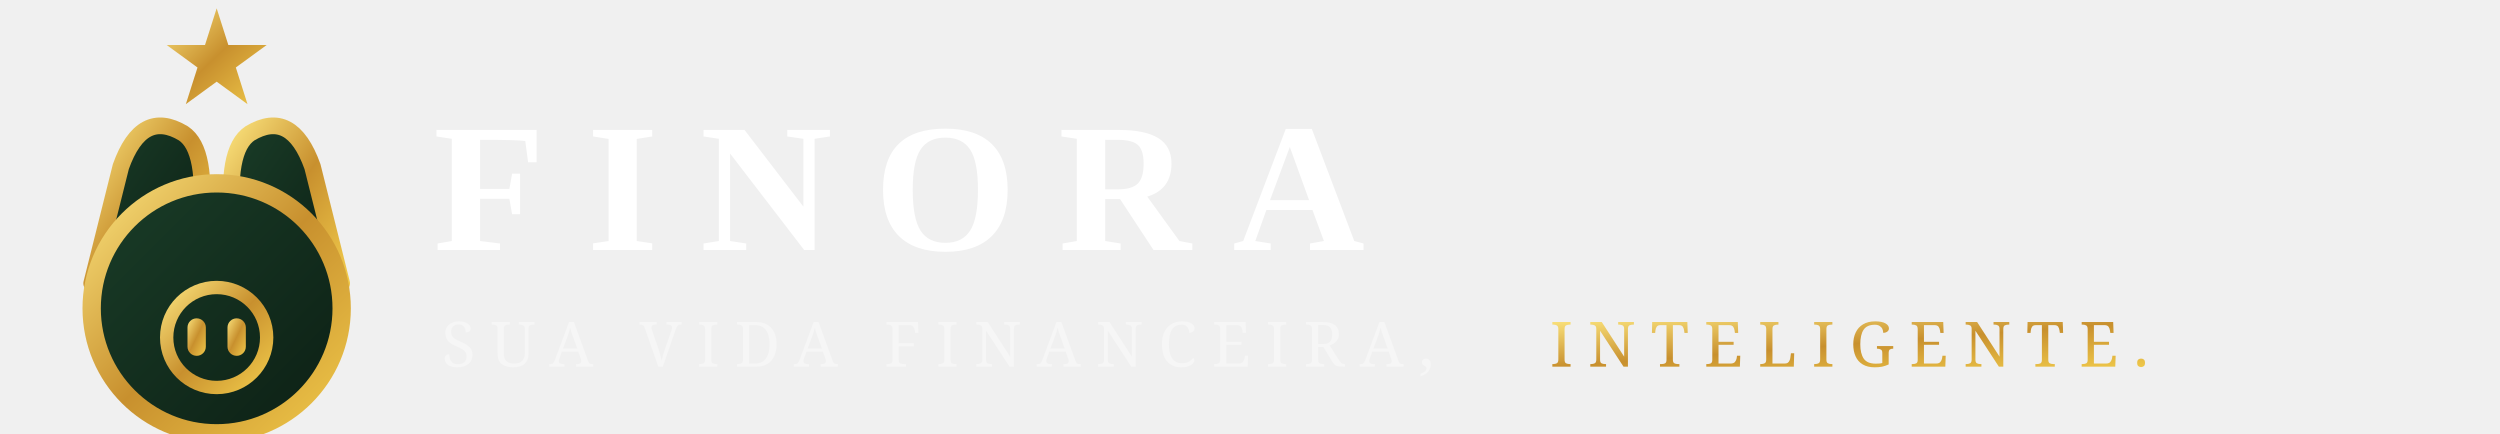
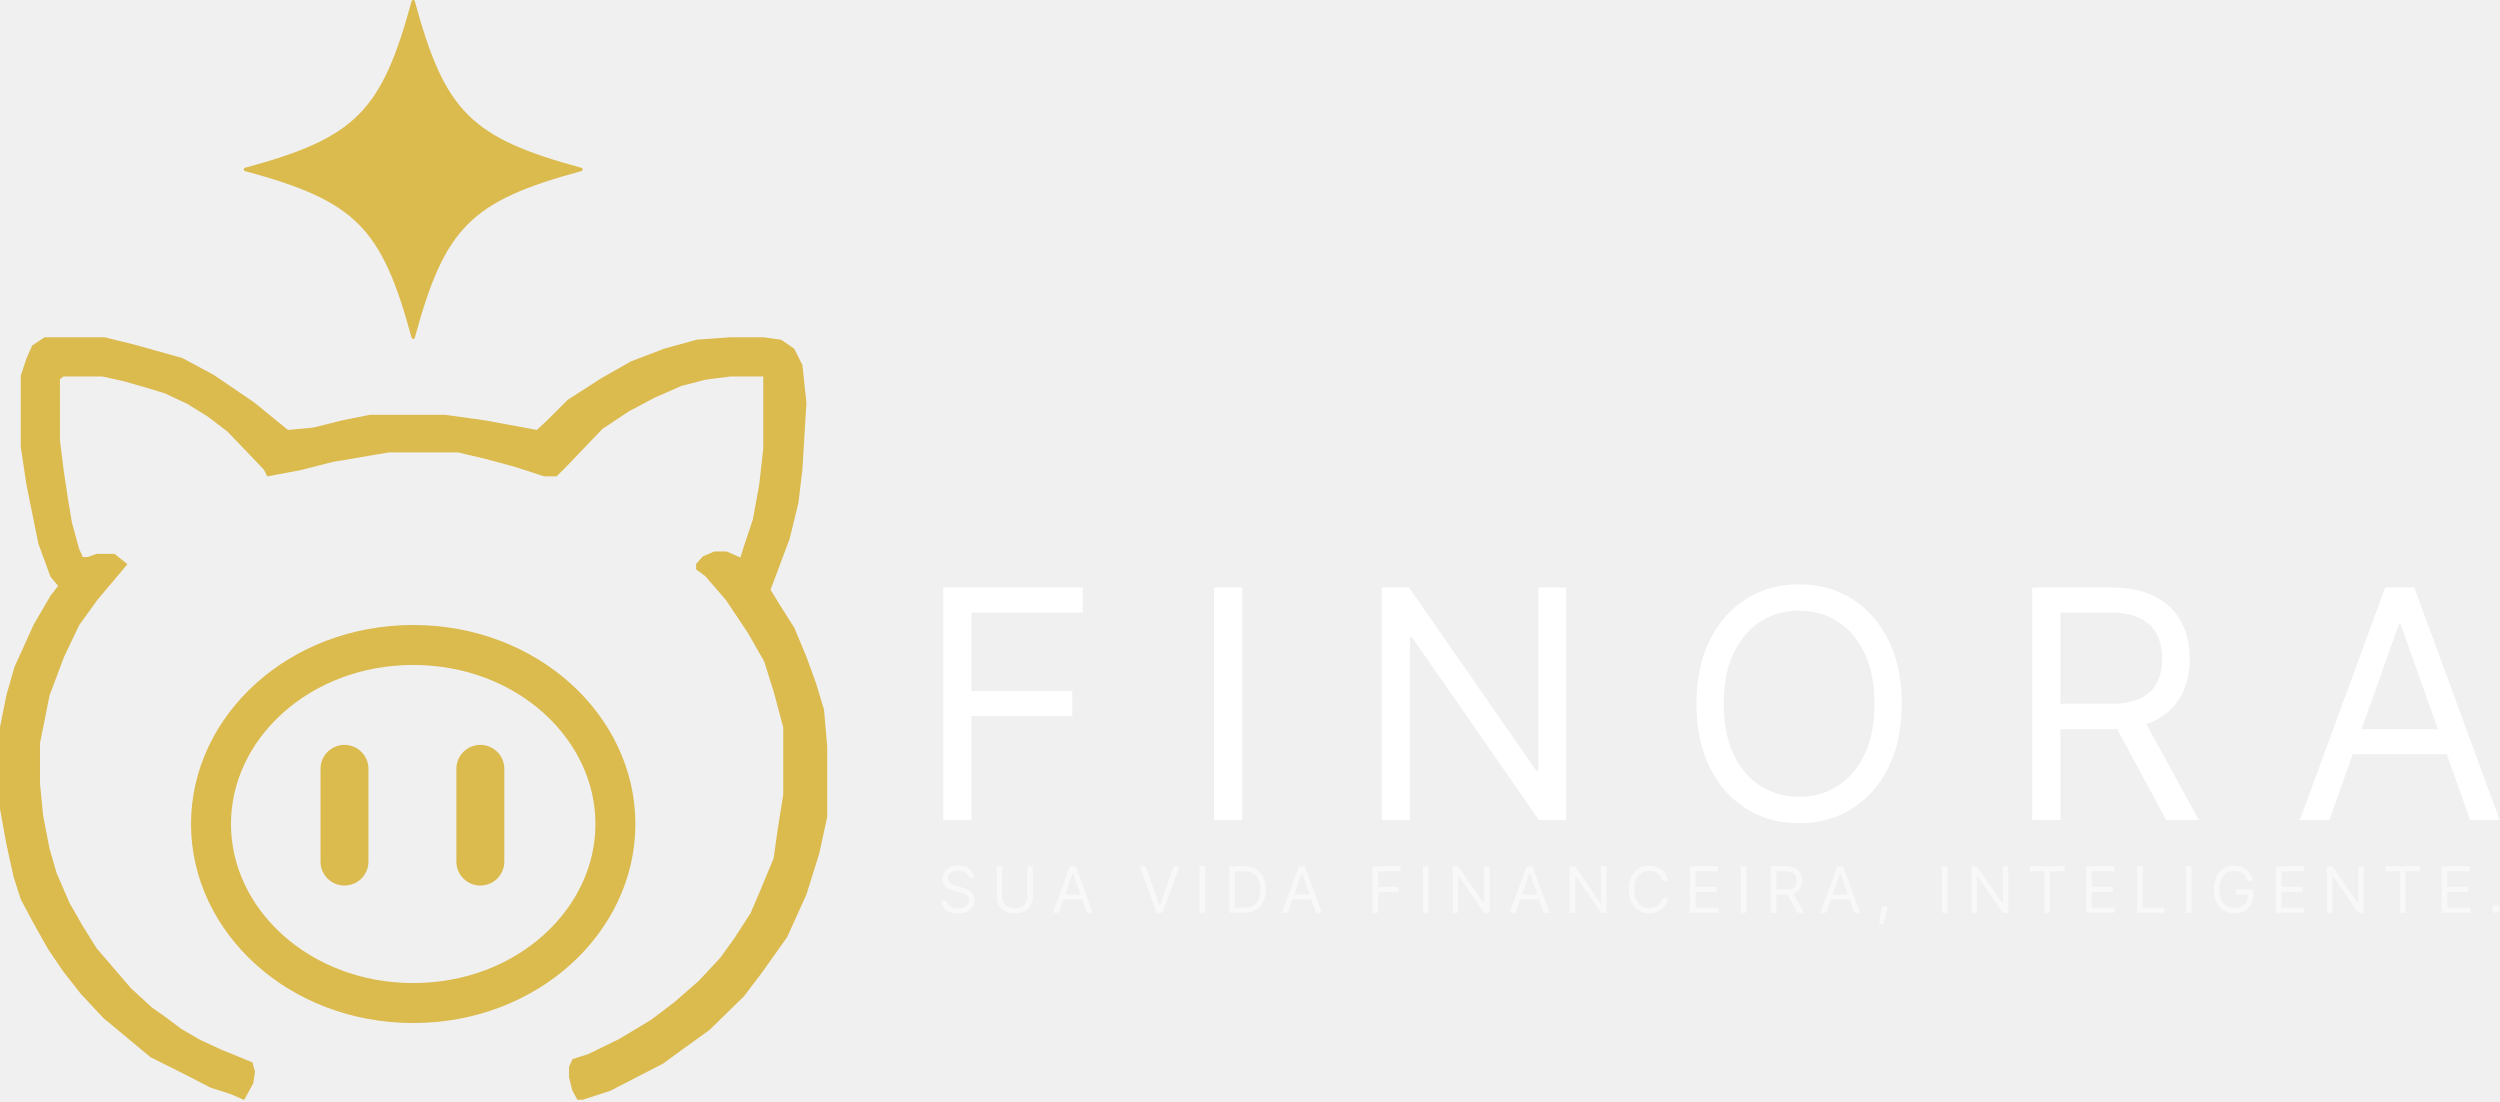
- <svg xmlns="http://www.w3.org/2000/svg" viewBox="0 0 300 52" fill="none">
-   <defs>
-     <linearGradient id="gold" x1="0%" y1="0%" x2="100%" y2="100%">
-       <stop offset="0%" stop-color="#F9E07A" />
-       <stop offset="50%" stop-color="#C8902E" />
-       <stop offset="100%" stop-color="#EFC84A" />
-     </linearGradient>
-     <linearGradient id="dark" x1="0%" y1="0%" x2="100%" y2="100%">
-       <stop offset="0%" stop-color="#1a3d28" />
-       <stop offset="100%" stop-color="#0c1f14" />
-     </linearGradient>
-   </defs>
-   <path d="M26 1 L27.4 5.4 L32 5.4 L28.3 8.1 L29.7 12.5 L26 9.8 L22.3 12.5 L23.7 8.1 L20 5.4 L24.6 5.4 Z" fill="url(#gold)" />
-   <path d="M11 34 L14.5 20 Q17 13 22 16 Q25 18 24 27 Z" fill="url(#dark)" stroke="url(#gold)" stroke-width="2" stroke-linejoin="round" />
-   <path d="M41 34 L37.5 20 Q35 13 30 16 Q27 18 28 27 Z" fill="url(#dark)" stroke="url(#gold)" stroke-width="2" stroke-linejoin="round" />
-   <circle cx="26" cy="37" r="15" fill="url(#dark)" stroke="url(#gold)" stroke-width="2.2" />
-   <circle cx="26" cy="40.5" r="6" fill="none" stroke="url(#gold)" stroke-width="1.6" />
-   <rect x="22.5" y="38.2" width="2.2" height="4.5" rx="1.1" fill="url(#gold)" />
-   <rect x="27.3" y="38.2" width="2.2" height="4.5" rx="1.1" fill="url(#gold)" />
-   <text x="52" y="30" font-family="Georgia, 'Times New Roman', serif" font-size="22" font-weight="700" letter-spacing="5" fill="#ffffff">FINORA</text>
-   <text x="53" y="44" font-family="Georgia, serif" font-size="7.5" letter-spacing="1.8" fill="rgba(255,255,255,0.38)">SUA VIDA FINANCEIRA, </text>
-   <text x="186" y="44" font-family="Georgia, serif" font-size="7.5" letter-spacing="1.8" fill="url(#gold)">INTELIGENTE.</text>
+ <svg xmlns="http://www.w3.org/2000/svg" width="1564" height="689" viewBox="0 0 1564 689" fill="none">
+   <path d="M138 657L157.5 665L159 670.5L158 677.5L152.5 687.5L144.5 684L132 680L116.5 672L94.5 661L65 636.5L51 621.5L40 607.5L30.5 593.5L21.5 577.5L13.5 562.5L9 548.5L4.5 528L0.5 506V477.5V455L4.5 435L9.5 417.5L21.5 391L32 373L37 366.5L32 360.5L24.5 340L17 303L13.5 279.5V250V235L17 224.5L20.5 216.5L28 211.5H44.5H65.5L85.5 216.5L114 224.5L133.5 235L158.5 252L180 269.5L196 268L214 263.5L231.5 260H251H278.5L303.5 263.5L336 269.5L342.5 263.5L355.5 250.5L376.5 237L395 226.5L416 218.5L436 213L457 211.5H477.5L488.5 213L496.5 218.5L501.5 228.5L504 252L501.5 293.5L499 314.5L493.5 337L481.5 369L487 378L496.5 393L504 411L510 427.5L515 444L517 467V489V511L512 534L504 559.5L492 586L476 608.5L465 623L443.5 644L427.5 655.5L414.5 665L397 674L381.5 682L364.5 687.5H361.5L358.5 682L356.5 674V667.5L358.5 663L368 660L387.5 650.5L407.5 638.5L422 627.5L437.5 614L451 599.5L460 587L470 571.5L476 557.5L484.5 537L487 519L490.5 497V476V455L484.5 432.5L478.5 413.5L468.5 396L454.5 375L441.5 360L436 356V353L440 348.5L447 345.5H454.5L463.5 349.5L466 341.5L471.5 325L475.5 303L478 280.5V259V235H469H457L441.5 237L426 241L409 248.5L393 257L376.5 268L354 291.5L348 297.5H340.5L322 291.5L303.5 286.5L286.5 282.5H274.5H260.5H248.5H243.5L231.5 284.5L220 286.5L208 288.5L188.5 293.5L167.5 297.5L165.5 293.5L155 282.5L142.5 269.5L130 260L117 252L103 245.5L91.5 242L77.5 238L64 235H44.5H39.5L37 237V245.5V260V275.5L39.5 295.5L42 312L44.5 327L49 343.5L51.5 349H55L60.5 347H64H71.5L79 353L74 359L60.5 375L49 391L39.5 411L30.5 435L24.5 465V490L26.5 510.5L30.5 531L35 546.5L43 565L51 579L60 593.5L81.5 618.5L94.5 630.5L103 636.5L113 644L125 651L138 657Z" fill="#DBBA4E" stroke="#DBBA4E" />
+   <path d="M258.5 403.5C329.695 403.5 385 454.904 385 515.5C385 576.096 329.695 627.5 258.5 627.5C187.305 627.5 132 576.096 132 515.5C132 454.904 187.305 403.5 258.5 403.5Z" stroke="#DBBA4E" stroke-width="25" />
+   <rect x="200.5" y="466" width="30" height="88" rx="15" fill="#DBBA4E" />
+   <rect x="285.5" y="466" width="30" height="88" rx="15" fill="#DBBA4E" />
+   <path d="M363.712 107.03C294.591 125.778 278.278 142.091 259.53 211.212C259.245 212.263 257.755 212.263 257.47 211.212C238.722 142.091 222.409 125.778 153.288 107.03C152.237 106.745 152.237 105.255 153.288 104.97C222.409 86.222 238.722 69.909 257.47 0.788C257.755 -0.263 259.245 -0.263 259.53 0.788C278.278 69.909 294.591 86.222 363.712 104.97C364.763 105.255 364.763 106.745 363.712 107.03Z" fill="#DBBA4E" />
+   <path d="M590.114 513V367.545H677.33V383.17H607.727V432.318H670.795V447.943H607.727V513H590.114ZM777.11 367.545V513H759.496V367.545H777.11ZM979.767 367.545V513H962.722L883.46 398.795H882.04V513H864.426V367.545H881.472L961.017 482.034H962.438V367.545H979.767ZM1189.74 440.273C1189.74 455.614 1186.97 468.871 1181.43 480.045C1175.89 491.22 1168.29 499.837 1158.63 505.898C1148.97 511.958 1137.94 514.989 1125.53 514.989C1113.13 514.989 1102.1 511.958 1092.44 505.898C1082.78 499.837 1075.18 491.22 1069.64 480.045C1064.1 468.871 1061.33 455.614 1061.33 440.273C1061.33 424.932 1064.1 411.674 1069.64 400.5C1075.18 389.326 1082.78 380.708 1092.44 374.648C1102.1 368.587 1113.13 365.557 1125.53 365.557C1137.94 365.557 1148.97 368.587 1158.63 374.648C1168.29 380.708 1175.89 389.326 1181.43 400.5C1186.97 411.674 1189.74 424.932 1189.74 440.273ZM1172.69 440.273C1172.69 427.678 1170.59 417.048 1166.37 408.384C1162.21 399.719 1156.55 393.161 1149.4 388.71C1142.3 384.259 1134.34 382.034 1125.53 382.034C1116.73 382.034 1108.75 384.259 1101.6 388.71C1094.5 393.161 1088.84 399.719 1084.63 408.384C1080.46 417.048 1078.38 427.678 1078.38 440.273C1078.38 452.867 1080.46 463.497 1084.63 472.162C1088.84 480.827 1094.5 487.384 1101.6 491.835C1108.75 496.286 1116.73 498.511 1125.53 498.511C1134.34 498.511 1142.3 496.286 1149.4 491.835C1156.55 487.384 1162.21 480.827 1166.37 472.162C1170.59 463.497 1172.69 452.867 1172.69 440.273ZM1271.36 513V367.545H1320.5C1331.87 367.545 1341.19 369.487 1348.49 373.369C1355.78 377.205 1361.18 382.484 1364.68 389.207C1368.18 395.931 1369.94 403.578 1369.94 412.148C1369.94 420.718 1368.18 428.317 1364.68 434.946C1361.18 441.575 1355.8 446.783 1348.56 450.571C1341.31 454.312 1332.06 456.182 1320.79 456.182H1281.01V440.273H1320.22C1327.98 440.273 1334.23 439.136 1338.97 436.864C1343.75 434.591 1347.21 431.371 1349.34 427.205C1351.52 422.991 1352.61 417.972 1352.61 412.148C1352.61 406.324 1351.52 401.234 1349.34 396.878C1347.16 392.522 1343.68 389.16 1338.9 386.793C1334.12 384.378 1327.8 383.17 1319.94 383.17H1288.97V513H1271.36ZM1339.82 447.659L1375.62 513H1355.16L1319.94 447.659H1339.82ZM1457.25 513H1438.79L1492.19 367.545H1510.38L1563.79 513H1545.32L1501.85 390.557H1500.72L1457.25 513ZM1464.07 456.182H1538.5V471.807H1464.07V456.182Z" fill="#FFFFFF" />
+   <path d="M605.932 549.182C605.761 547.742 605.07 546.625 603.858 545.83C602.646 545.034 601.159 544.636 599.398 544.636C598.11 544.636 596.983 544.845 596.017 545.261C595.061 545.678 594.313 546.251 593.773 546.98C593.242 547.709 592.977 548.538 592.977 549.466C592.977 550.242 593.162 550.91 593.531 551.469C593.91 552.018 594.393 552.477 594.98 552.847C595.567 553.206 596.183 553.505 596.827 553.741C597.471 553.969 598.062 554.153 598.602 554.295L601.557 555.091C602.314 555.29 603.157 555.564 604.085 555.915C605.023 556.265 605.918 556.743 606.77 557.349C607.632 557.946 608.342 558.713 608.901 559.651C609.459 560.588 609.739 561.739 609.739 563.102C609.739 564.674 609.327 566.095 608.503 567.364C607.688 568.633 606.495 569.641 604.923 570.389C603.361 571.137 601.462 571.511 599.227 571.511C597.144 571.511 595.34 571.175 593.815 570.503C592.3 569.83 591.107 568.893 590.236 567.69C589.374 566.488 588.886 565.091 588.773 563.5H592.409C592.504 564.598 592.873 565.508 593.517 566.227C594.17 566.937 594.994 567.468 595.989 567.818C596.992 568.159 598.072 568.33 599.227 568.33C600.572 568.33 601.779 568.112 602.849 567.676C603.92 567.231 604.767 566.616 605.392 565.83C606.017 565.034 606.33 564.106 606.33 563.045C606.33 562.08 606.06 561.294 605.52 560.688C604.98 560.081 604.27 559.589 603.389 559.21C602.509 558.831 601.557 558.5 600.534 558.216L596.955 557.193C594.682 556.54 592.883 555.607 591.557 554.395C590.231 553.183 589.568 551.597 589.568 549.636C589.568 548.008 590.009 546.587 590.889 545.375C591.779 544.153 592.973 543.206 594.469 542.534C595.974 541.852 597.655 541.511 599.511 541.511C601.386 541.511 603.053 541.848 604.511 542.52C605.97 543.183 607.125 544.092 607.977 545.247C608.839 546.402 609.294 547.714 609.341 549.182H605.932ZM642.621 541.909H646.144V561.17C646.144 563.159 645.675 564.935 644.738 566.497C643.81 568.05 642.498 569.277 640.803 570.176C639.108 571.066 637.12 571.511 634.837 571.511C632.555 571.511 630.567 571.066 628.871 570.176C627.176 569.277 625.86 568.05 624.923 566.497C623.995 564.935 623.531 563.159 623.531 561.17V541.909H627.053V560.886C627.053 562.307 627.366 563.571 627.991 564.679C628.616 565.777 629.506 566.644 630.661 567.278C631.826 567.903 633.218 568.216 634.837 568.216C636.457 568.216 637.849 567.903 639.013 567.278C640.178 566.644 641.068 565.777 641.684 564.679C642.309 563.571 642.621 562.307 642.621 560.886V541.909ZM662.372 571H658.679L669.361 541.909H672.997L683.679 571H679.986L671.293 546.511H671.065L662.372 571ZM663.736 559.636H678.622V562.761H663.736V559.636ZM716.653 541.909L725.29 566.398H725.631L734.267 541.909H737.96L727.278 571H723.642L712.96 541.909H716.653ZM754.014 541.909V571H750.491V541.909H754.014ZM778.055 571H769.077V541.909H778.452C781.274 541.909 783.689 542.491 785.697 543.656C787.704 544.812 789.243 546.473 790.313 548.642C791.383 550.801 791.918 553.386 791.918 556.398C791.918 559.428 791.379 562.037 790.299 564.224C789.219 566.402 787.647 568.079 785.583 569.253C783.519 570.418 781.009 571 778.055 571ZM772.6 567.875H777.827C780.233 567.875 782.226 567.411 783.808 566.483C785.389 565.555 786.568 564.234 787.344 562.52C788.121 560.806 788.509 558.765 788.509 556.398C788.509 554.049 788.126 552.027 787.359 550.332C786.592 548.628 785.446 547.321 783.921 546.412C782.397 545.493 780.498 545.034 778.225 545.034H772.6V567.875ZM805.653 571H801.96L812.642 541.909H816.278L826.96 571H823.267L814.574 546.511H814.347L805.653 571ZM807.017 559.636H821.903V562.761H807.017V559.636ZM858.741 571V541.909H876.185V545.034H862.264V554.864H874.878V557.989H862.264V571H858.741ZM893.741 541.909V571H890.218V541.909H893.741ZM931.872 541.909V571H928.463L912.611 548.159H912.327V571H908.804V541.909H912.213L928.122 564.807H928.406V541.909H931.872ZM948.114 571H944.421L955.103 541.909H958.739L969.421 571H965.728L957.035 546.511H956.808L948.114 571ZM949.478 559.636H964.364V562.761H949.478V559.636ZM1005.02 541.909V571H1001.61L985.759 548.159H985.475V571H981.952V541.909H985.362L1001.27 564.807H1001.55V541.909H1005.02ZM1043.48 551H1039.96C1039.75 549.987 1039.38 549.097 1038.86 548.33C1038.35 547.562 1037.73 546.919 1036.99 546.398C1036.26 545.867 1035.45 545.47 1034.56 545.205C1033.67 544.939 1032.74 544.807 1031.77 544.807C1030.01 544.807 1028.42 545.252 1026.99 546.142C1025.57 547.032 1024.44 548.344 1023.59 550.077C1022.76 551.81 1022.34 553.936 1022.34 556.455C1022.34 558.973 1022.76 561.099 1023.59 562.832C1024.44 564.565 1025.57 565.877 1026.99 566.767C1028.42 567.657 1030.01 568.102 1031.77 568.102C1032.74 568.102 1033.67 567.97 1034.56 567.705C1035.45 567.439 1036.26 567.046 1036.99 566.526C1037.73 565.995 1038.35 565.347 1038.86 564.58C1039.38 563.803 1039.75 562.913 1039.96 561.909H1043.48C1043.21 563.396 1042.73 564.726 1042.03 565.901C1041.33 567.075 1040.46 568.074 1039.42 568.898C1038.37 569.712 1037.21 570.332 1035.91 570.759C1034.62 571.185 1033.24 571.398 1031.77 571.398C1029.29 571.398 1027.09 570.792 1025.15 569.58C1023.22 568.367 1021.7 566.644 1020.6 564.409C1019.49 562.174 1018.93 559.523 1018.93 556.455C1018.93 553.386 1019.49 550.735 1020.6 548.5C1021.7 546.265 1023.22 544.542 1025.15 543.33C1027.09 542.117 1029.29 541.511 1031.77 541.511C1033.24 541.511 1034.62 541.724 1035.91 542.151C1037.21 542.577 1038.37 543.202 1039.42 544.026C1040.46 544.84 1041.33 545.834 1042.03 547.009C1042.73 548.173 1043.21 549.504 1043.48 551ZM1057.17 571V541.909H1074.73V545.034H1060.69V554.864H1073.82V557.989H1060.69V567.875H1074.96V571H1057.17ZM1092.6 541.909V571H1089.08V541.909H1092.6ZM1107.66 571V541.909H1117.49C1119.77 541.909 1121.63 542.297 1123.09 543.074C1124.55 543.841 1125.63 544.897 1126.33 546.241C1127.03 547.586 1127.38 549.116 1127.38 550.83C1127.38 552.544 1127.03 554.063 1126.33 555.389C1125.63 556.715 1124.55 557.757 1123.1 558.514C1121.65 559.262 1119.8 559.636 1117.55 559.636H1109.6V556.455H1117.44C1118.99 556.455 1120.24 556.227 1121.19 555.773C1122.14 555.318 1122.83 554.674 1123.26 553.841C1123.7 552.998 1123.91 551.994 1123.91 550.83C1123.91 549.665 1123.7 548.647 1123.26 547.776C1122.82 546.904 1122.13 546.232 1121.17 545.759C1120.22 545.276 1118.95 545.034 1117.38 545.034H1111.19V571H1107.66ZM1121.36 557.932L1128.52 571H1124.42L1117.38 557.932H1121.36ZM1142.44 571H1138.75L1149.43 541.909H1153.07L1163.75 571H1160.06L1151.36 546.511H1151.14L1142.44 571ZM1143.81 559.636H1158.69V562.761H1143.81V559.636ZM1180.83 567.023L1180.6 568.557C1180.44 569.636 1180.19 570.792 1179.86 572.023C1179.54 573.254 1179.2 574.414 1178.85 575.503C1178.5 576.592 1178.21 577.458 1177.99 578.102H1175.43C1175.55 577.496 1175.71 576.696 1175.91 575.702C1176.11 574.707 1176.31 573.595 1176.51 572.364C1176.72 571.142 1176.89 569.892 1177.02 568.614L1177.19 567.023H1180.83ZM1218.26 541.909V571H1214.74V541.909H1218.26ZM1256.4 541.909V571H1252.99L1237.13 548.159H1236.85V571H1233.33V541.909H1236.74L1252.65 564.807H1252.93V541.909H1256.4ZM1269.85 545.034V541.909H1291.67V545.034H1282.52V571H1279V545.034H1269.85ZM1305.11 571V541.909H1322.67V545.034H1308.63V554.864H1321.76V557.989H1308.63V567.875H1322.89V571H1305.11ZM1337.01 571V541.909H1340.54V567.875H1354.06V571H1337.01ZM1371.04 541.909V571H1367.51V541.909H1371.04ZM1405.99 551C1405.67 550.044 1405.26 549.187 1404.75 548.429C1404.25 547.662 1403.65 547.009 1402.95 546.469C1402.26 545.929 1401.47 545.517 1400.59 545.233C1399.71 544.949 1398.74 544.807 1397.69 544.807C1395.97 544.807 1394.4 545.252 1392.99 546.142C1391.58 547.032 1390.46 548.344 1389.62 550.077C1388.79 551.81 1388.37 553.936 1388.37 556.455C1388.37 558.973 1388.79 561.099 1389.64 562.832C1390.48 564.565 1391.62 565.877 1393.06 566.767C1394.5 567.657 1396.12 568.102 1397.92 568.102C1399.59 568.102 1401.05 567.747 1402.32 567.037C1403.6 566.317 1404.6 565.304 1405.31 563.997C1406.03 562.681 1406.38 561.133 1406.38 559.352L1407.46 559.58H1398.71V556.455H1409.79V559.58C1409.79 561.975 1409.28 564.059 1408.26 565.83C1407.25 567.6 1405.85 568.973 1404.06 569.949C1402.28 570.915 1400.23 571.398 1397.92 571.398C1395.34 571.398 1393.08 570.792 1391.13 569.58C1389.19 568.367 1387.67 566.644 1386.58 564.409C1385.5 562.174 1384.96 559.523 1384.96 556.455C1384.96 554.153 1385.27 552.084 1385.89 550.247C1386.51 548.401 1387.39 546.829 1388.53 545.531C1389.67 544.234 1391.01 543.24 1392.56 542.548C1394.12 541.857 1395.83 541.511 1397.69 541.511C1399.23 541.511 1400.66 541.743 1401.98 542.207C1403.32 542.662 1404.51 543.311 1405.55 544.153C1406.6 544.987 1407.47 545.986 1408.17 547.151C1408.88 548.306 1409.36 549.589 1409.62 551H1405.99ZM1423.83 571V541.909H1441.38V545.034H1427.35V554.864H1440.48V557.989H1427.35V567.875H1441.61V571H1423.83ZM1478.8 541.909V571H1475.39L1459.54 548.159H1459.26V571H1455.73V541.909H1459.14L1475.05 564.807H1475.34V541.909H1478.8ZM1492.26 545.034V541.909H1514.08V545.034H1504.93V571H1501.41V545.034H1492.26ZM1527.51 571V541.909H1545.07V545.034H1531.04V554.864H1544.16V557.989H1531.04V567.875H1545.3V571H1527.51ZM1561.41 571.227C1560.71 571.227 1560.11 570.976 1559.61 570.474C1559.1 569.973 1558.85 569.371 1558.85 568.67C1558.85 567.97 1559.1 567.368 1559.61 566.866C1560.11 566.365 1560.71 566.114 1561.41 566.114C1562.11 566.114 1562.71 566.365 1563.21 566.866C1563.72 567.368 1563.97 567.97 1563.97 568.67C1563.97 569.134 1563.85 569.561 1563.61 569.949C1563.38 570.337 1563.08 570.65 1562.69 570.886C1562.31 571.114 1561.88 571.227 1561.41 571.227Z" fill="rgba(255,255,255,0.5)" />
</svg>
